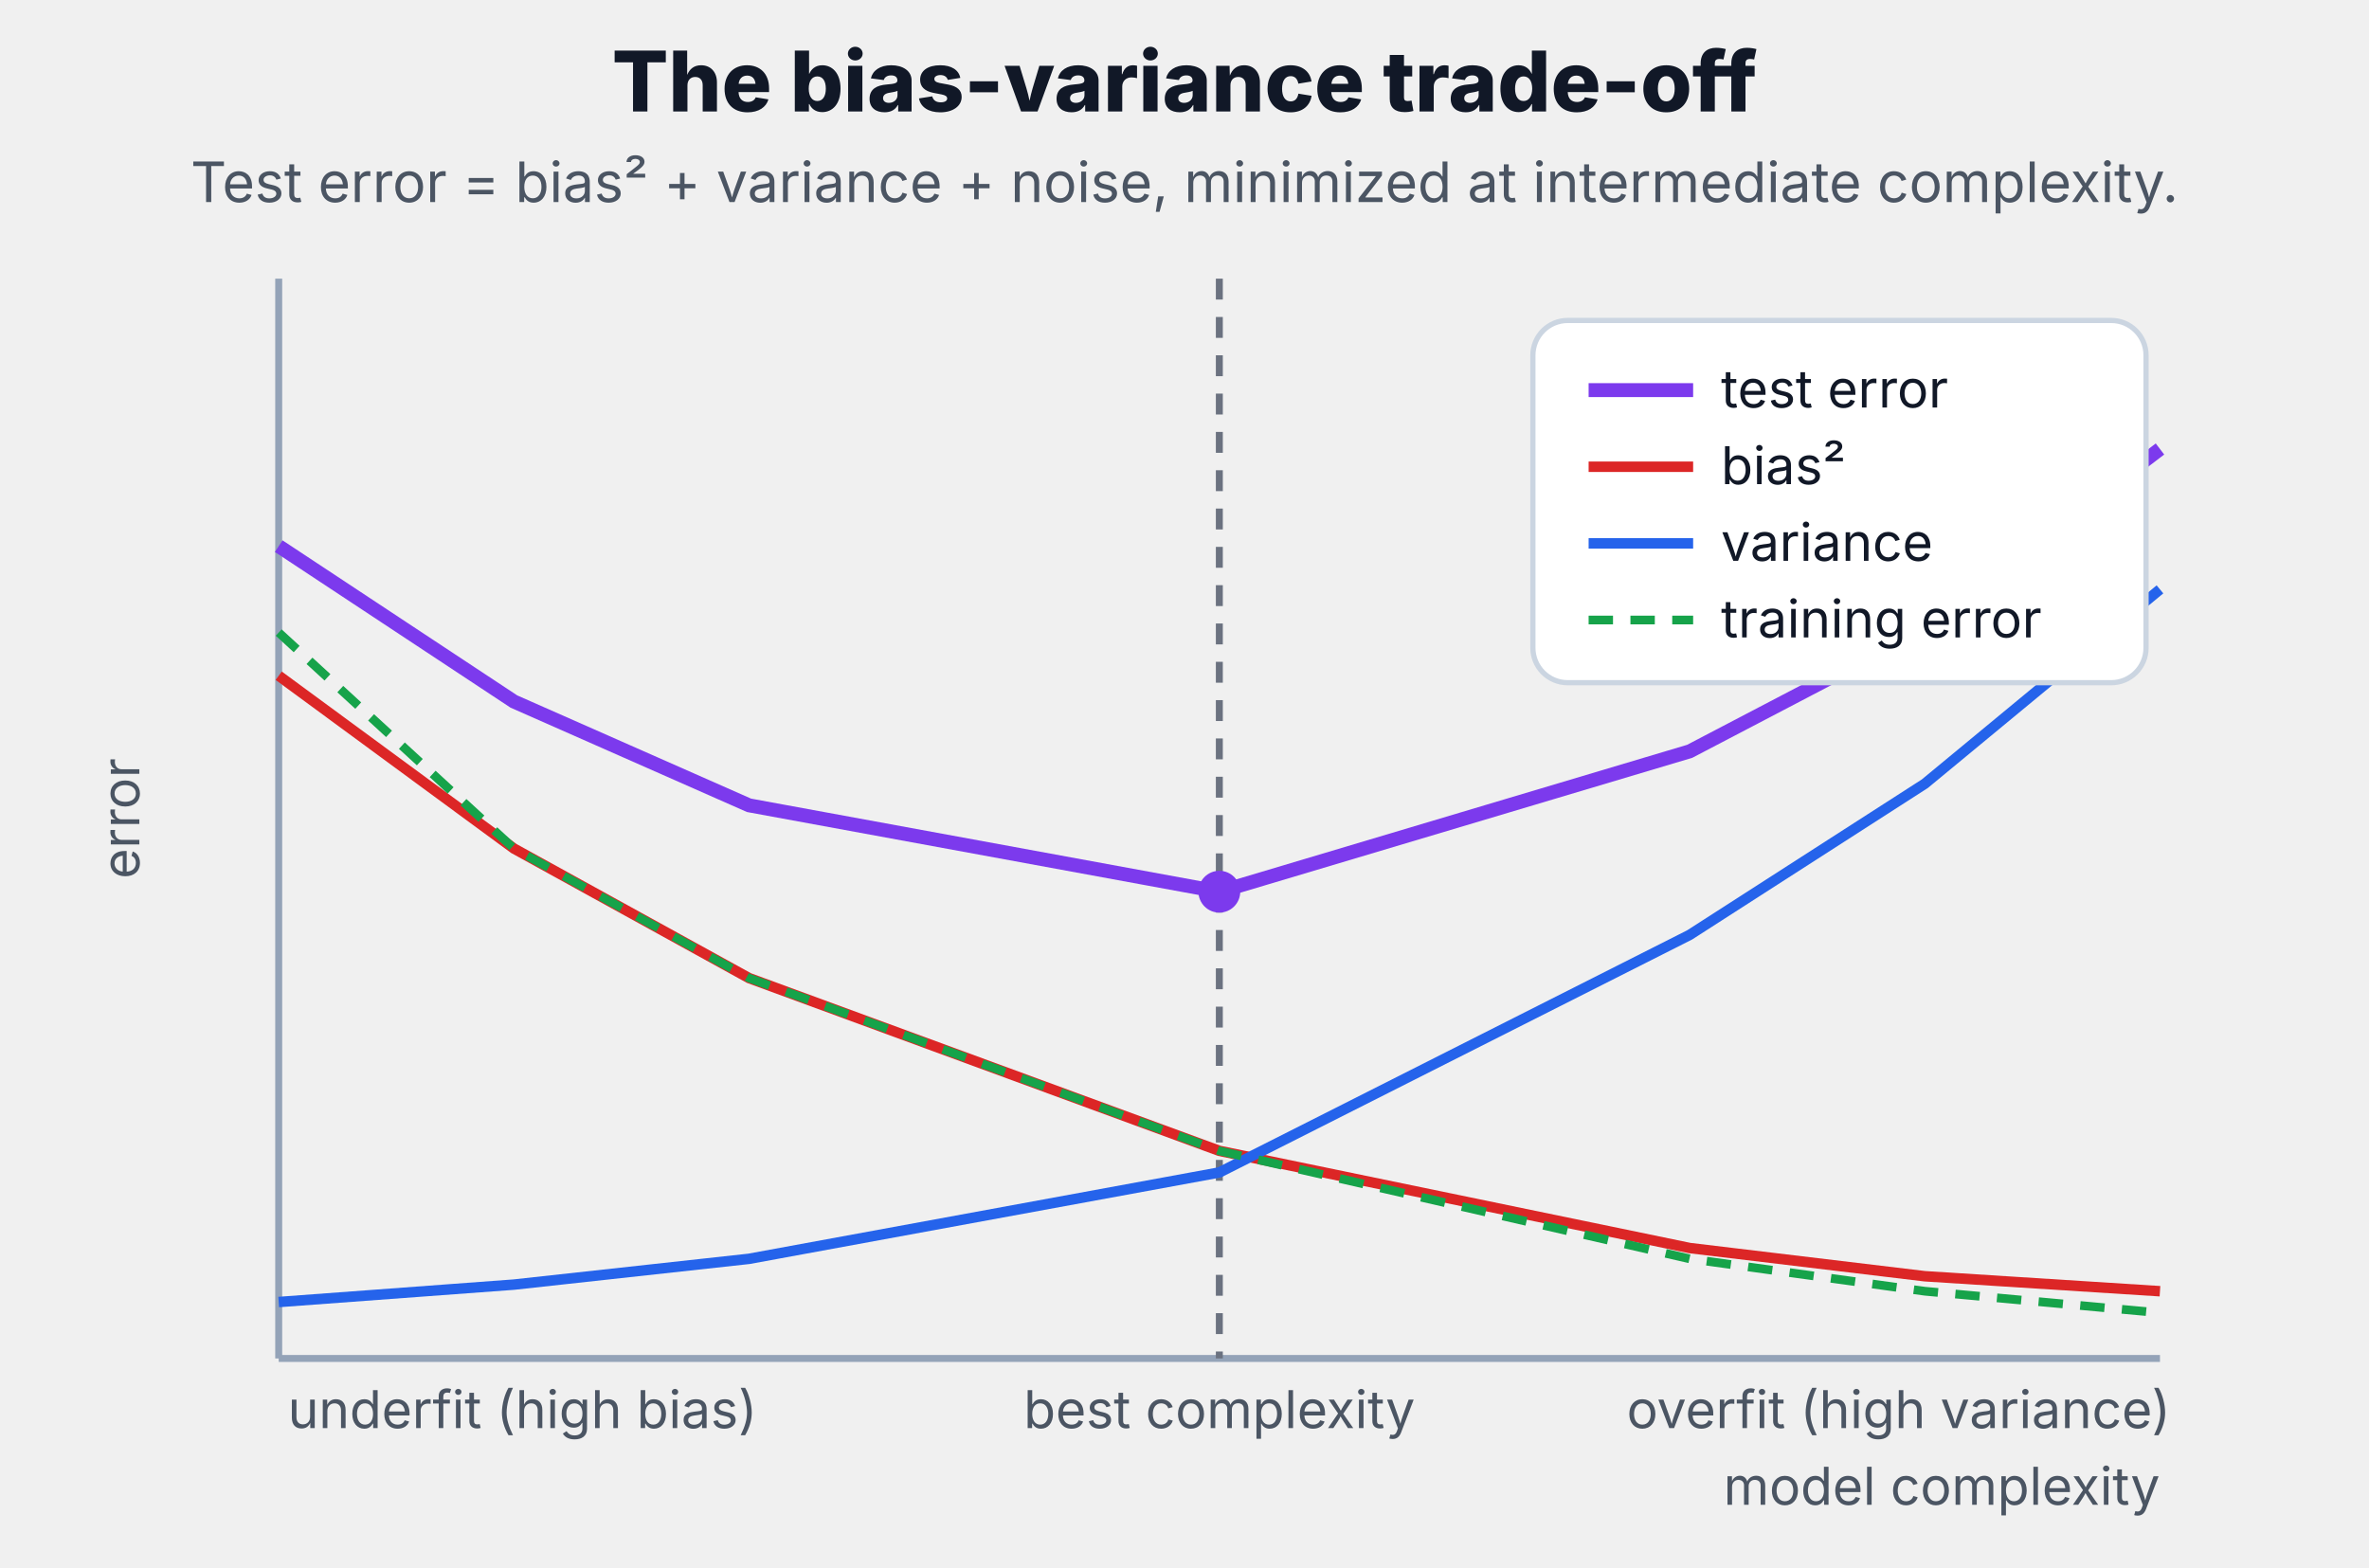
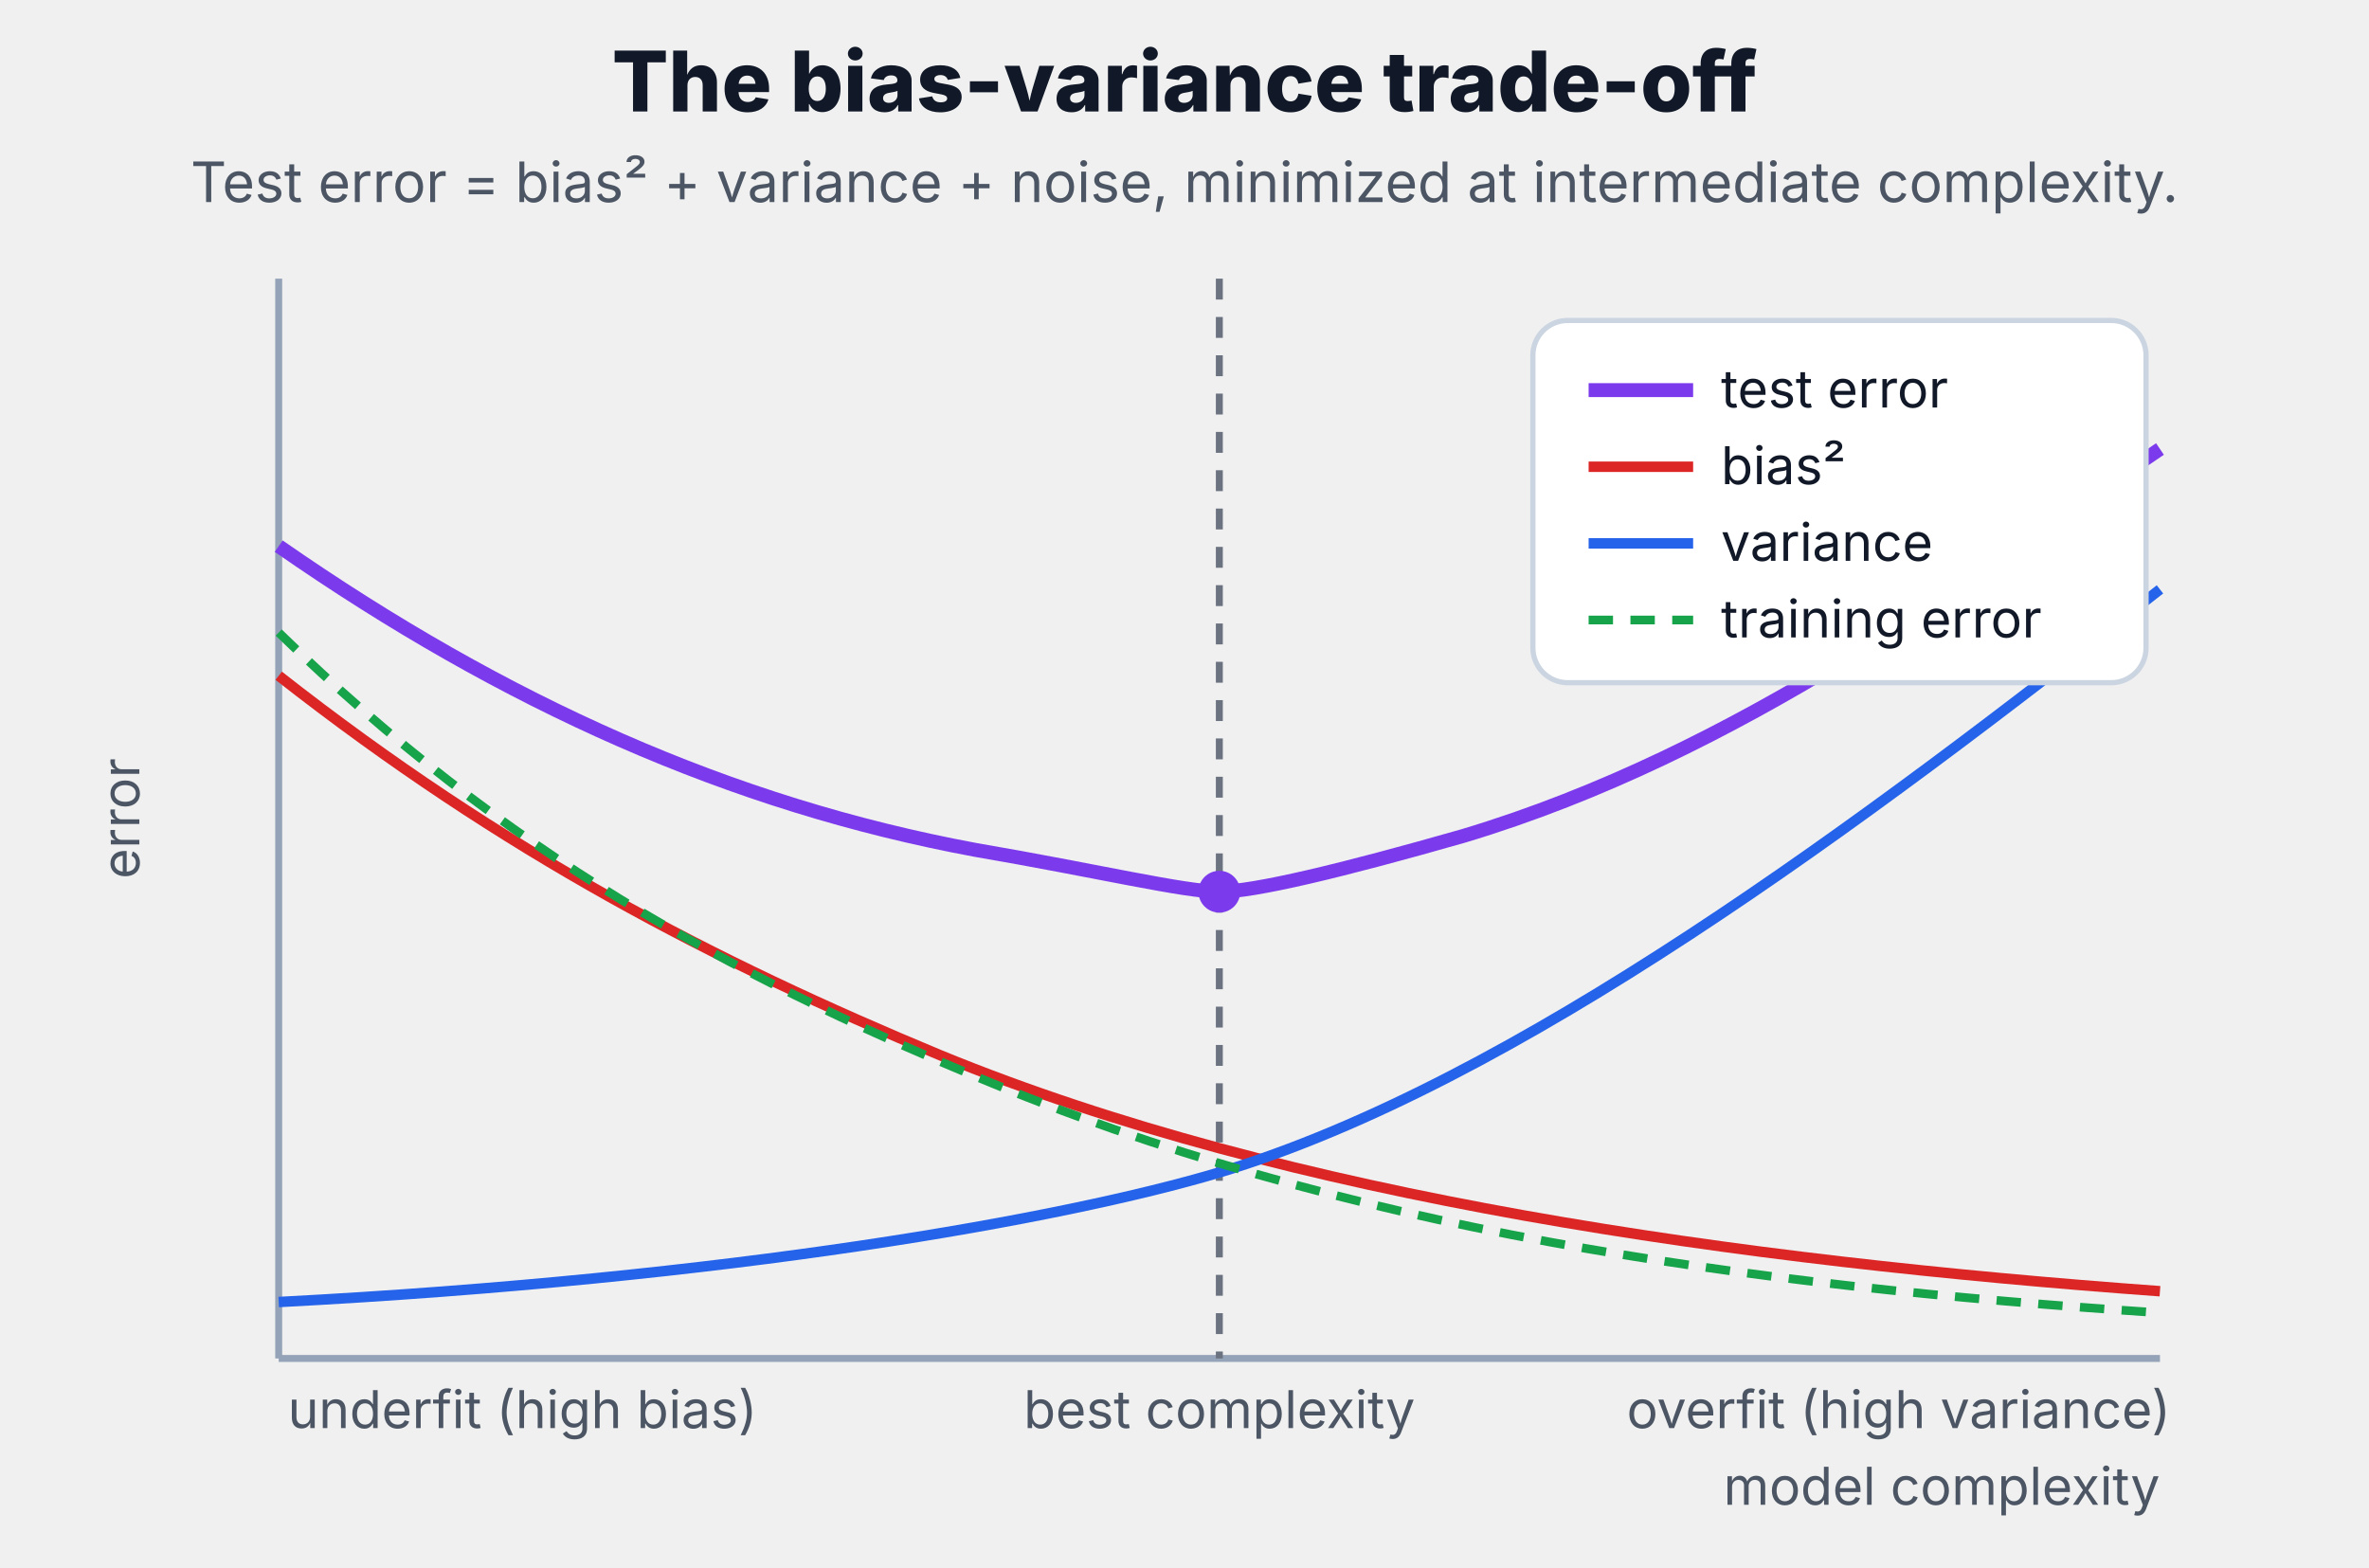
<svg xmlns="http://www.w3.org/2000/svg" width="680" height="450" viewBox="0 0 680 450" role="img" aria-labelledby="title desc">
  <style>
    text { fill: #111827; font-family: Inter, ui-sans-serif, system-ui, -apple-system, BlinkMacSystemFont, "Segoe UI", sans-serif; }
    .muted { fill: #4b5563; }
    .small { font-size: 15px; }
    .axis { stroke: #94a3b8; stroke-width: 2; }
    .best { stroke: #6b7280; stroke-width: 2; stroke-dasharray: 6 5; }
    .bias { fill: none; stroke: #dc2626; stroke-width: 3; }
    .var { fill: none; stroke: #2563eb; stroke-width: 3; }
    .test { fill: none; stroke: #7c3aed; stroke-width: 4; }
    .train { fill: none; stroke: #16a34a; stroke-width: 2.5; stroke-dasharray: 7 5; }
  </style>
  <text x="340" y="32" text-anchor="middle" font-size="24" font-weight="800">The bias-variance trade-off</text>
  <text x="340" y="58" text-anchor="middle" font-size="16" class="muted">Test error = bias² + variance + noise, minimized at intermediate complexity.</text>
  <line class="axis" x1="80" y1="390" x2="620" y2="390" />
  <line class="axis" x1="80" y1="80" x2="80" y2="390" />
  <line class="best" x1="350" y1="80" x2="350" y2="390" />
  <text x="350" y="410" text-anchor="middle" class="small muted">best complexity</text>
  <text x="150" y="410" text-anchor="middle" class="small muted">underfit (high bias)</text>
  <text x="545" y="410" text-anchor="middle" class="small muted">overfit (high variance)</text>
-   <polyline class="bias" points="80,194 147.5,243.6 215,280.8 350,330.4 485,358.3 552.5,366.4 620,370.7" />
-   <polyline class="var" points="80,373.8 147.5,368.8 215,361.4 350,336.6 485,268.4 552.5,225 620,169.2" />
-   <polyline class="train" points="80,181.6 147.5,243.6 215,280.8 350,330.4 485,361.4 552.5,370.7 620,376.9" />
-   <polyline class="test" points="80,156.8 147.5,201.4 215,231.2 350,256 485,215.7 552.5,180.4 620,128.9" />
+   <path class="bias" d="M 80 194 C 145 245 205 276 270 303 C 370 344 500 362 620 370.7" />
+   <path class="var" d="M 80 373.8 C 210 367 305 350 350 336.6 C 435 311 535 236 620 169.2" />
+   <path class="train" d="M 80 181.6 C 145 245 210 280 280 309 C 385 353 500 369 620 376.9" />
+   <path class="test" d="M 80 156.8 C 145 202 210 231 280 244 C 315 250 340 256 350 256 C 360 256 385 250 420 240 C 500 216 565 166 620 128.9" />
  <circle cx="350" cy="256" r="6" fill="#7c3aed" />
  <text x="620" y="432" text-anchor="end" class="small muted">model complexity</text>
  <text x="40" y="235" text-anchor="middle" class="small muted" transform="rotate(-90 40 235)">error</text>
  <rect x="440" y="92" width="176" height="104" rx="10" fill="#ffffff" stroke="#cbd5e1" stroke-width="1.5" />
  <line class="test" x1="456" y1="112" x2="486" y2="112" />
  <text x="494" y="117" class="small">test error</text>
  <line class="bias" x1="456" y1="134" x2="486" y2="134" />
  <text x="494" y="139" class="small">bias²</text>
  <line class="var" x1="456" y1="156" x2="486" y2="156" />
  <text x="494" y="161" class="small">variance</text>
  <line class="train" x1="456" y1="178" x2="486" y2="178" />
  <text x="494" y="183" class="small">training error</text>
</svg>
